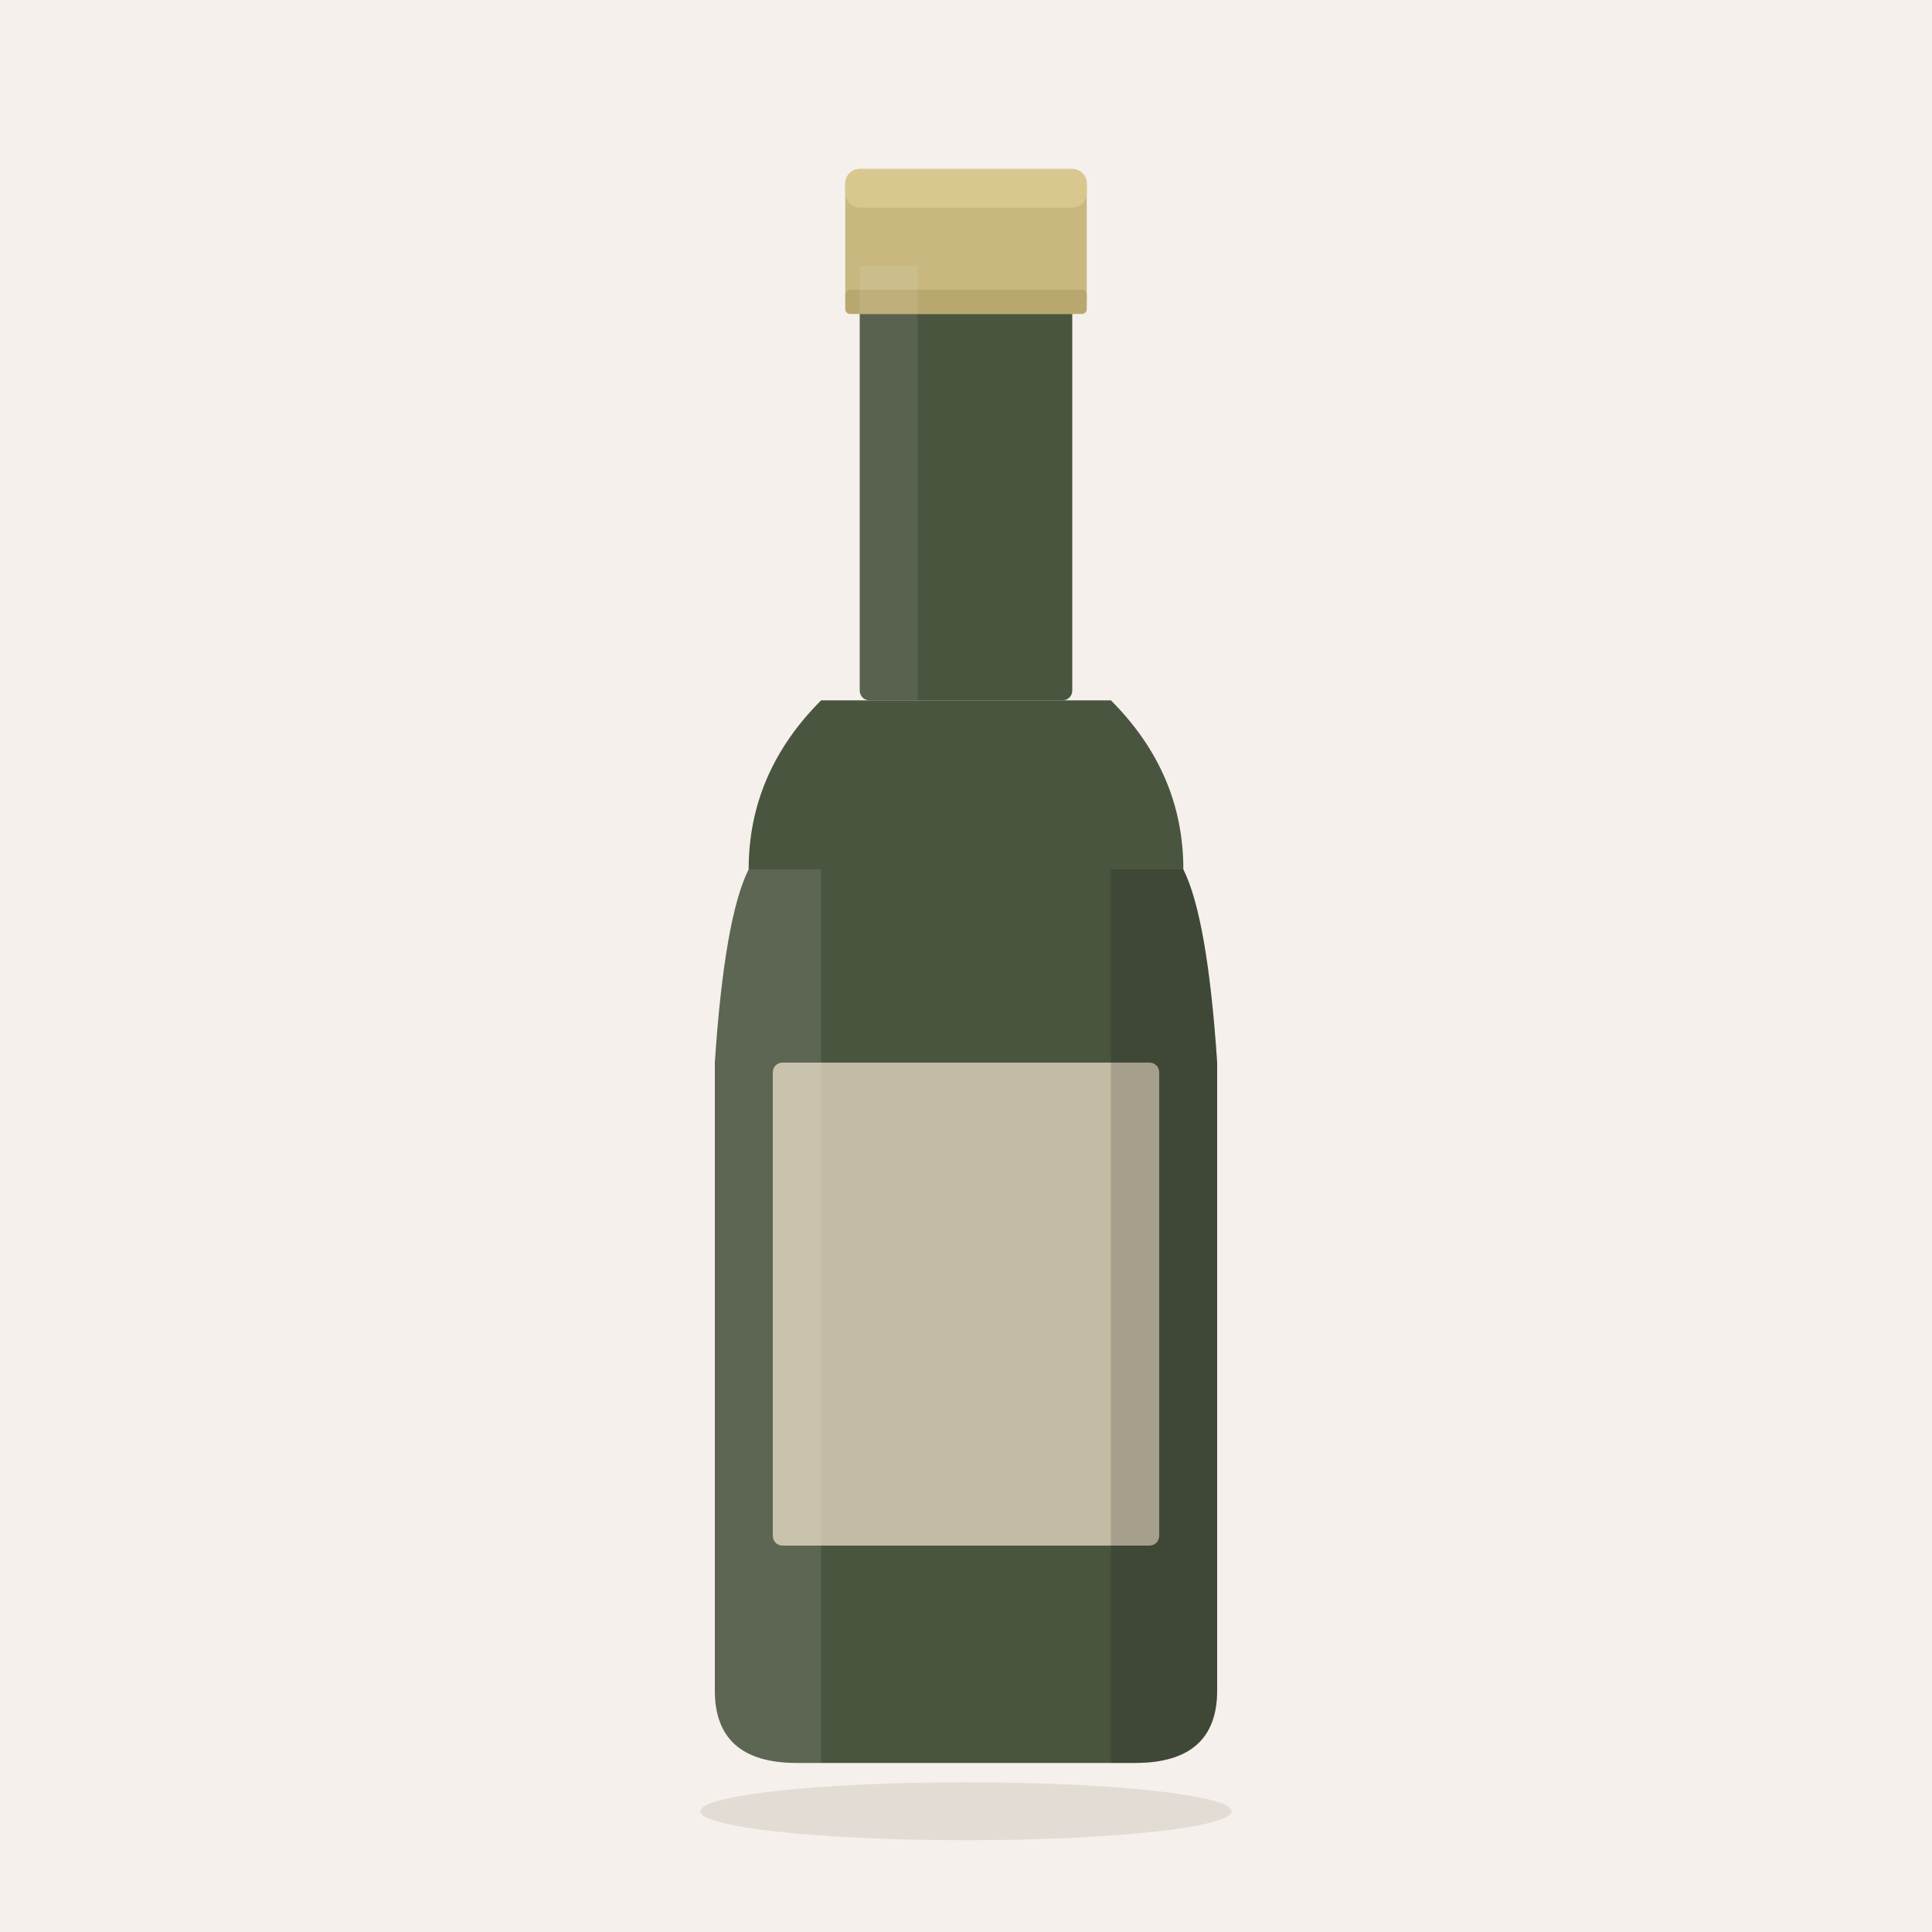
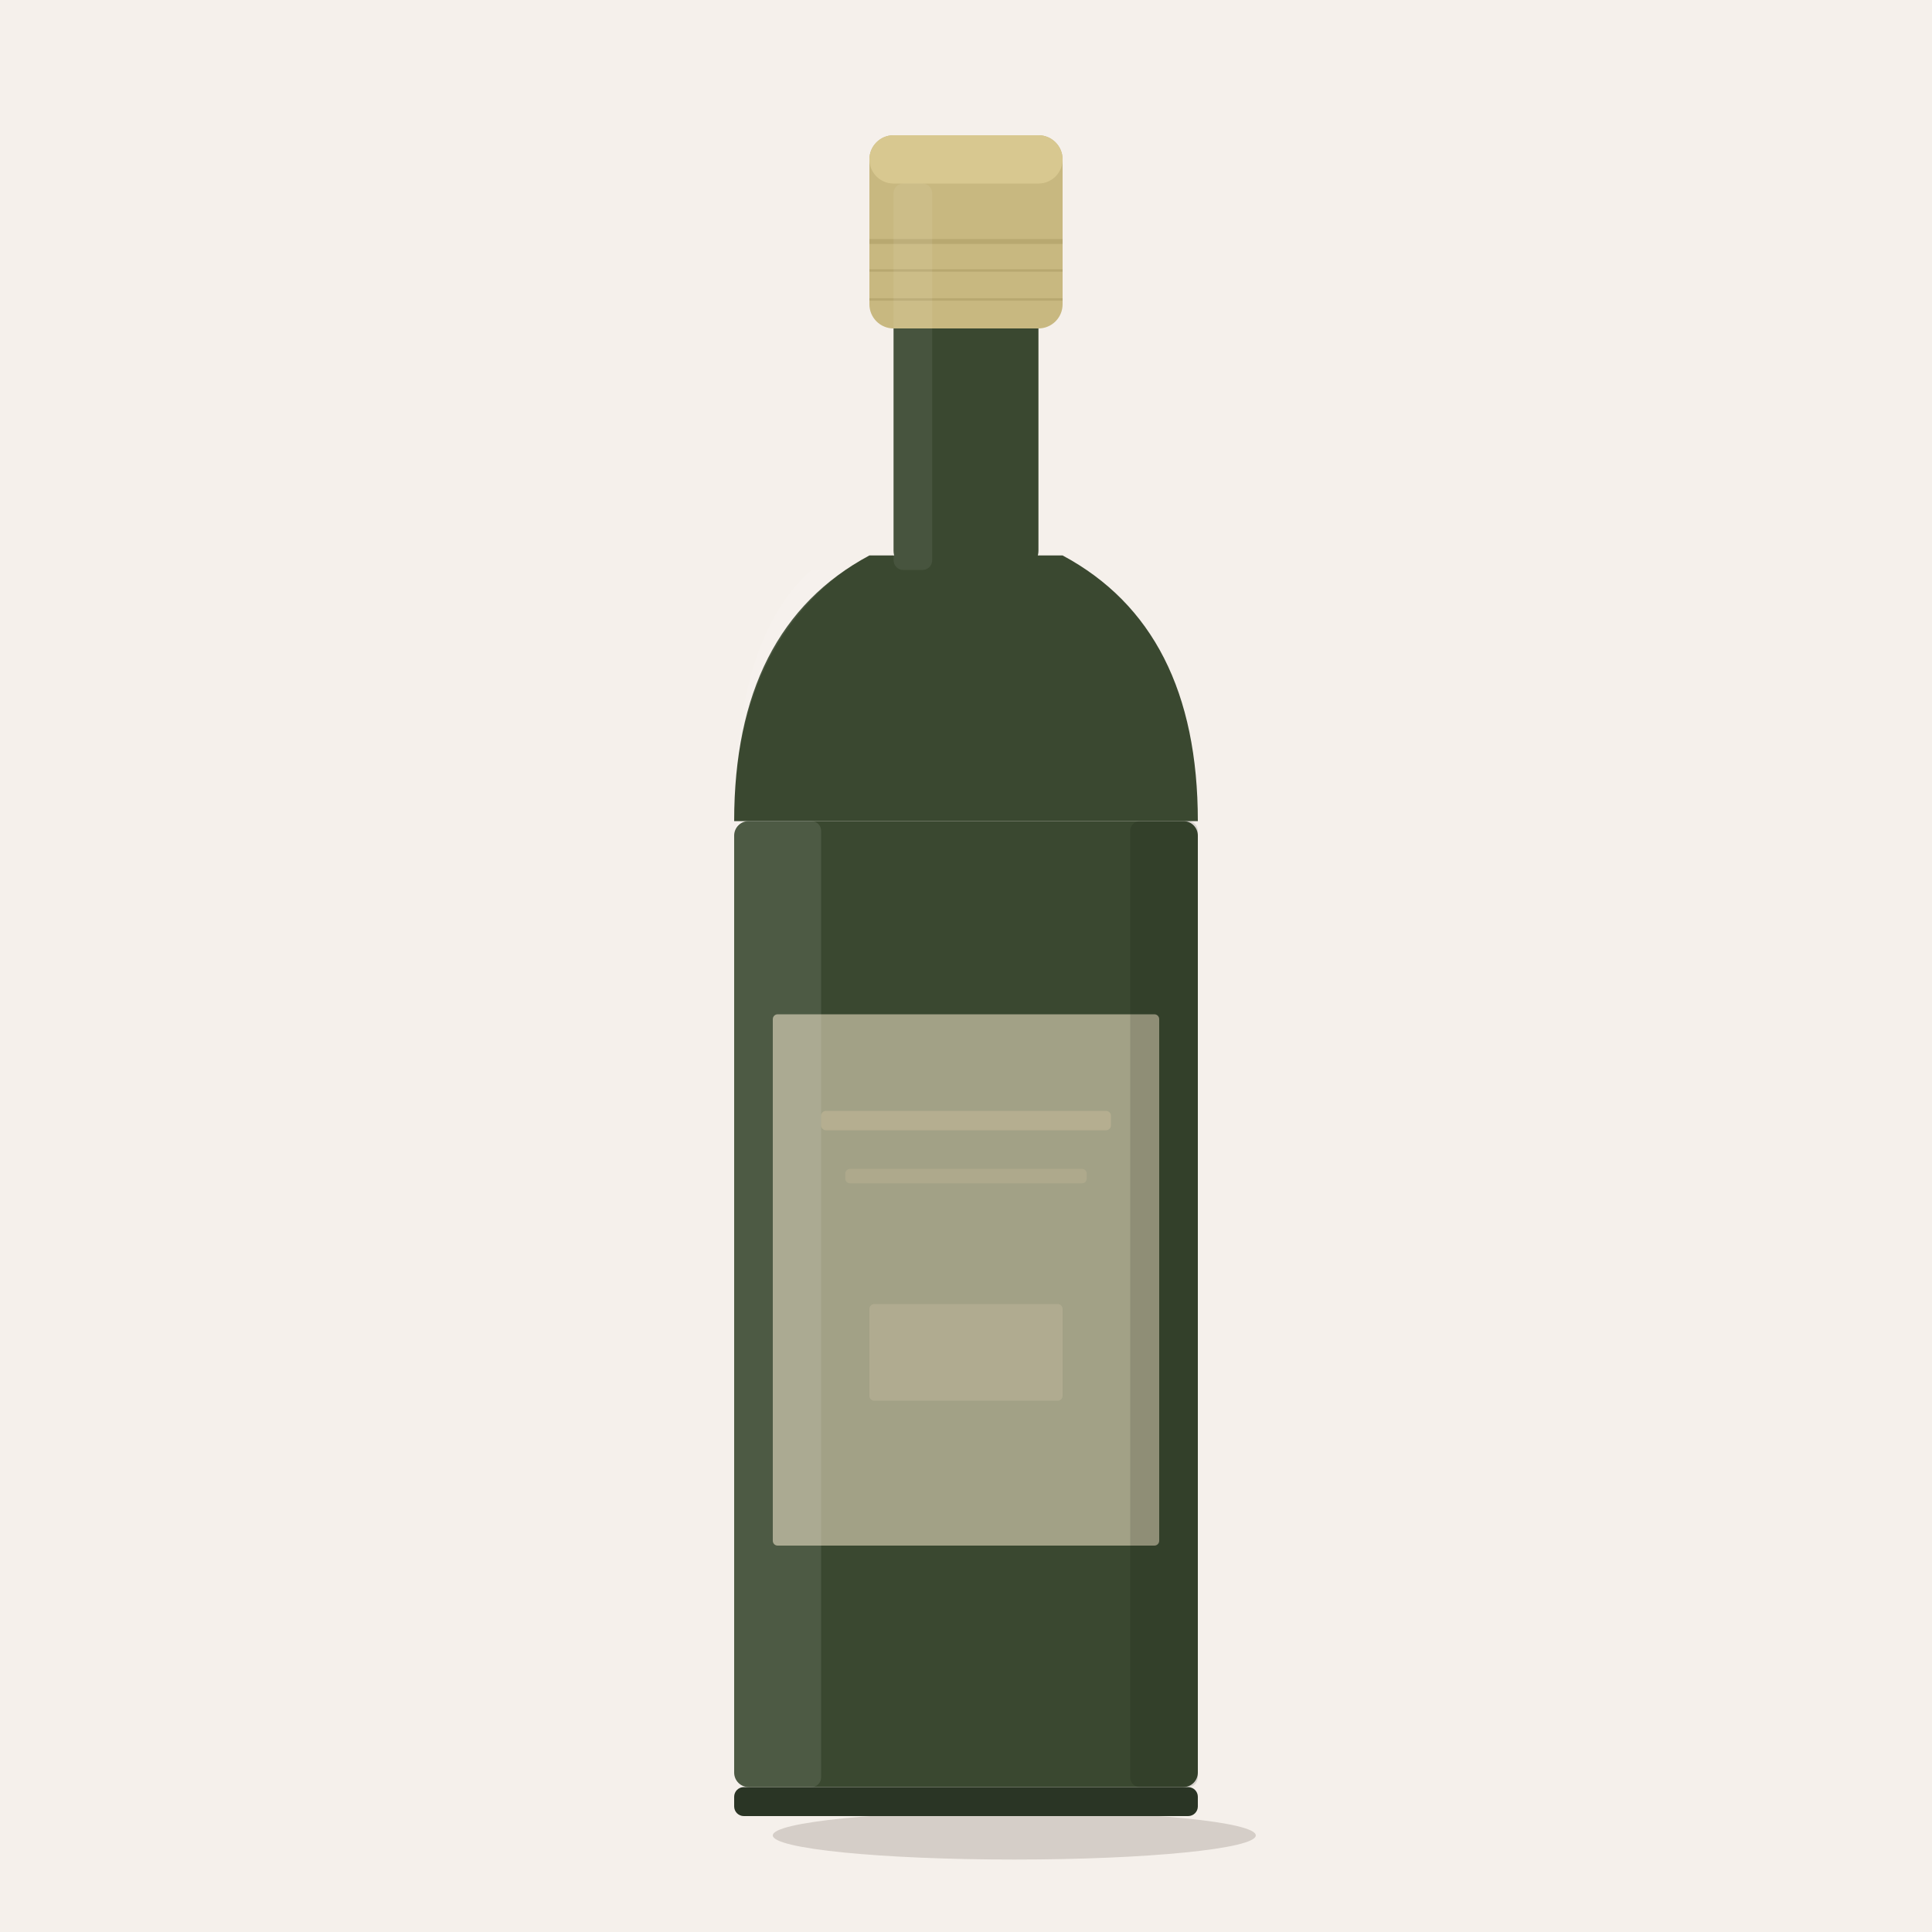
<svg xmlns="http://www.w3.org/2000/svg" viewBox="0 0 400 400" fill="none">
  <rect width="400" height="400" fill="#f5f0eb" />
-   <ellipse cx="200" cy="375" rx="55" ry="6" fill="#d0c8c0" opacity="0.5" />
-   <path d="M155 180 Q150 190 148 220 L148 350 Q148 365 165 365 L235 365 Q252 365 252 350 L252 220 Q250 190 245 180 Z" fill="#4a5540" />
-   <path d="M155 180 Q155 160 170 145 L170 145 L230 145 Q245 160 245 180 Z" fill="#4a5540" />
-   <rect x="178" y="55" width="44" height="90" rx="2" fill="#4a5540" />
-   <rect x="175" y="35" width="50" height="30" rx="3" fill="#C8B880" />
-   <rect x="175" y="35" width="50" height="8" rx="3" fill="#D8C890" />
-   <rect x="175" y="60" width="50" height="5" rx="1" fill="#B8A870" />
-   <rect x="160" y="220" width="80" height="100" rx="2" fill="#F7E7CE" opacity="0.7" />
-   <path d="M155 180 Q150 190 148 220 L148 350 Q148 365 165 365 L170 365 L170 180 Z" fill="white" opacity="0.1" />
-   <path d="M230 180 L230 365 L235 365 Q252 365 252 350 L252 220 Q250 190 245 180 Z" fill="black" opacity="0.15" />
-   <rect x="178" y="55" width="12" height="90" fill="white" opacity="0.08" />
+   <ellipse cx="210" cy="380" rx="50" ry="5" fill="#c0b8b0" opacity="0.6" />
+   <rect x="152" y="370" width="96" height="6" rx="2" fill="#2a3525" />
+   <rect x="152" y="170" width="96" height="200" rx="3" fill="#3a4830" />
+   <path d="M152 170 Q152 130 180 115 L180 115 L220 115 Q248 130 248 170 Z" fill="#3a4830" />
+   <rect x="185" y="38" width="30" height="80" rx="4" fill="#3a4830" />
+   <rect x="182" y="30" width="36" height="12" rx="5" fill="#3a4830" />
+   <rect x="180" y="28" width="40" height="40" rx="5" fill="#C8B880" />
+   <rect x="180" y="28" width="40" height="10" rx="5" fill="#D8C890" />
+   <line x1="180" y1="50" x2="220" y2="50" stroke="#B8A870" stroke-width="1" />
+   <line x1="180" y1="56" x2="220" y2="56" stroke="#B8A870" stroke-width="0.5" />
+   <line x1="180" y1="62" x2="220" y2="62" stroke="#B8A870" stroke-width="0.5" />
+   <rect x="160" y="210" width="80" height="110" rx="1" fill="#E8DCC0" opacity="0.6" />
+   <rect x="170" y="230" width="60" height="4" rx="1" fill="#C8BC9A" opacity="0.5" />
+   <rect x="175" y="242" width="50" height="3" rx="1" fill="#C8BC9A" opacity="0.3" />
+   <rect x="180" y="270" width="40" height="20" rx="1" fill="#D0C4A8" opacity="0.3" />
+   <rect x="152" y="170" width="18" height="200" rx="2" fill="white" opacity="0.1" />
+   <rect x="234" y="170" width="14" height="200" rx="2" fill="black" opacity="0.12" />
+   <path d="M152 170 Q152 135 175 118 L168 118 Q152 132 152 170 Z" fill="white" opacity="0.08" />
+   <rect x="185" y="38" width="8" height="80" rx="2" fill="white" opacity="0.07" />
</svg>
